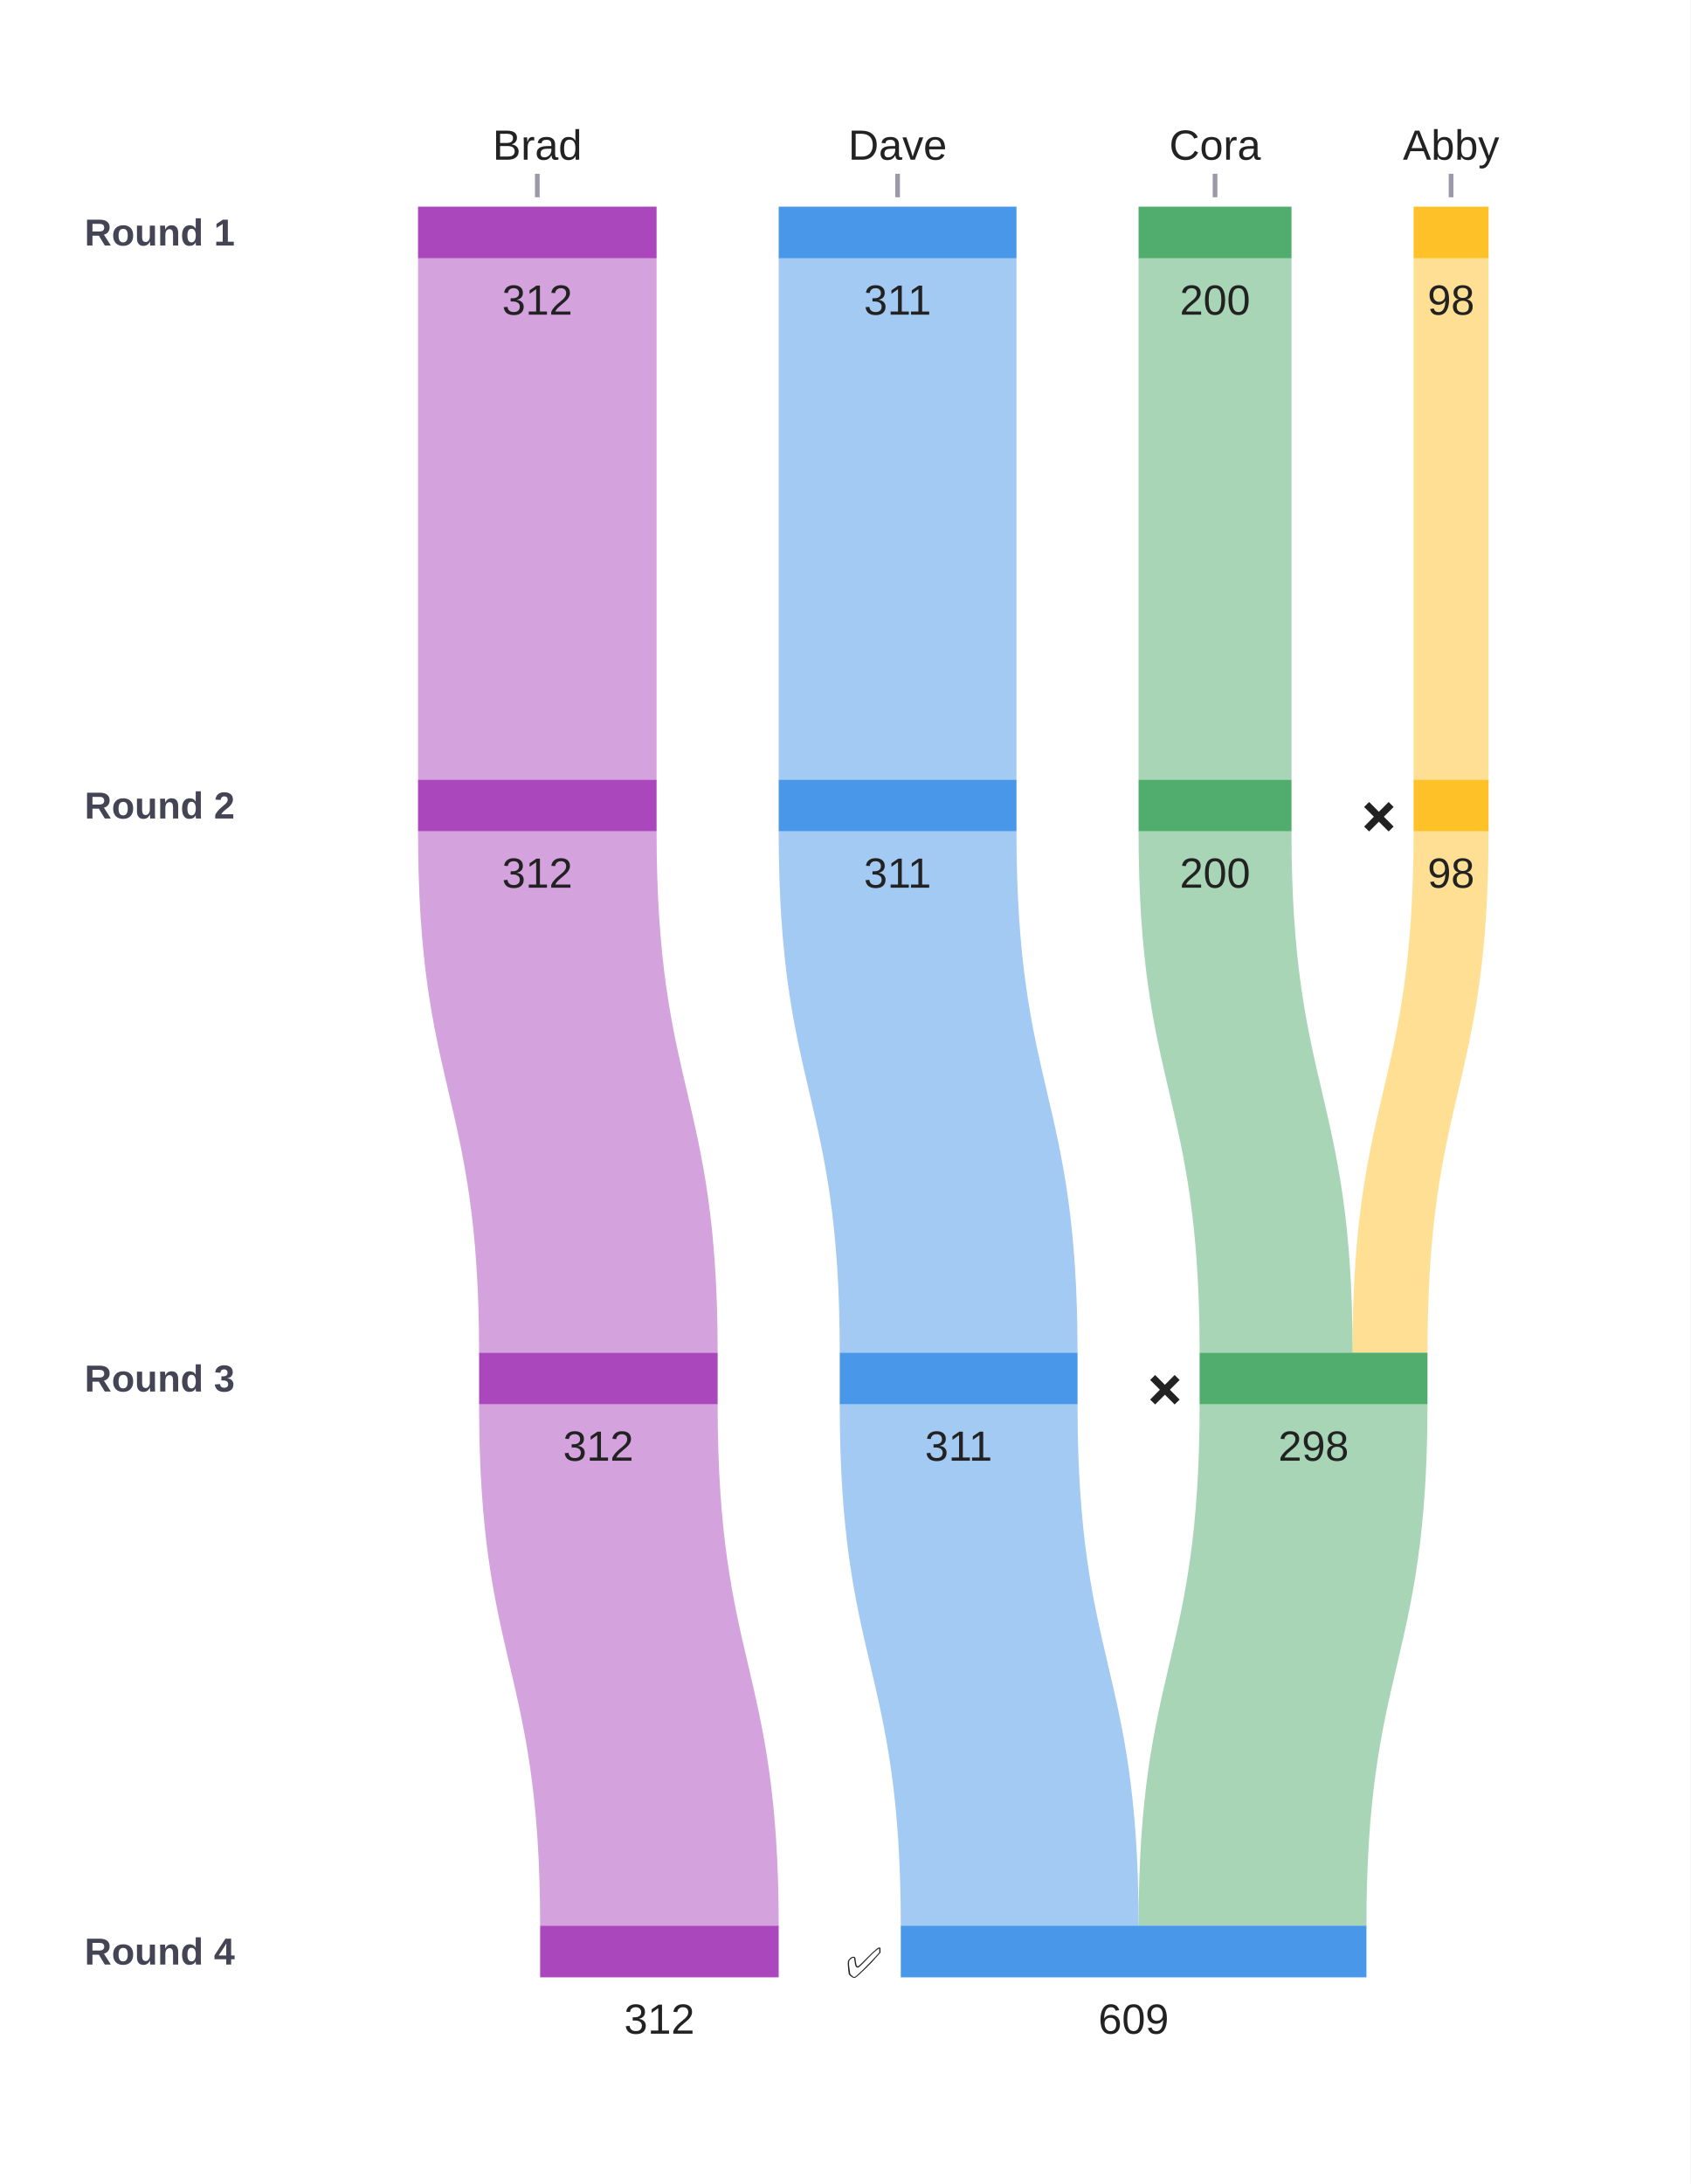
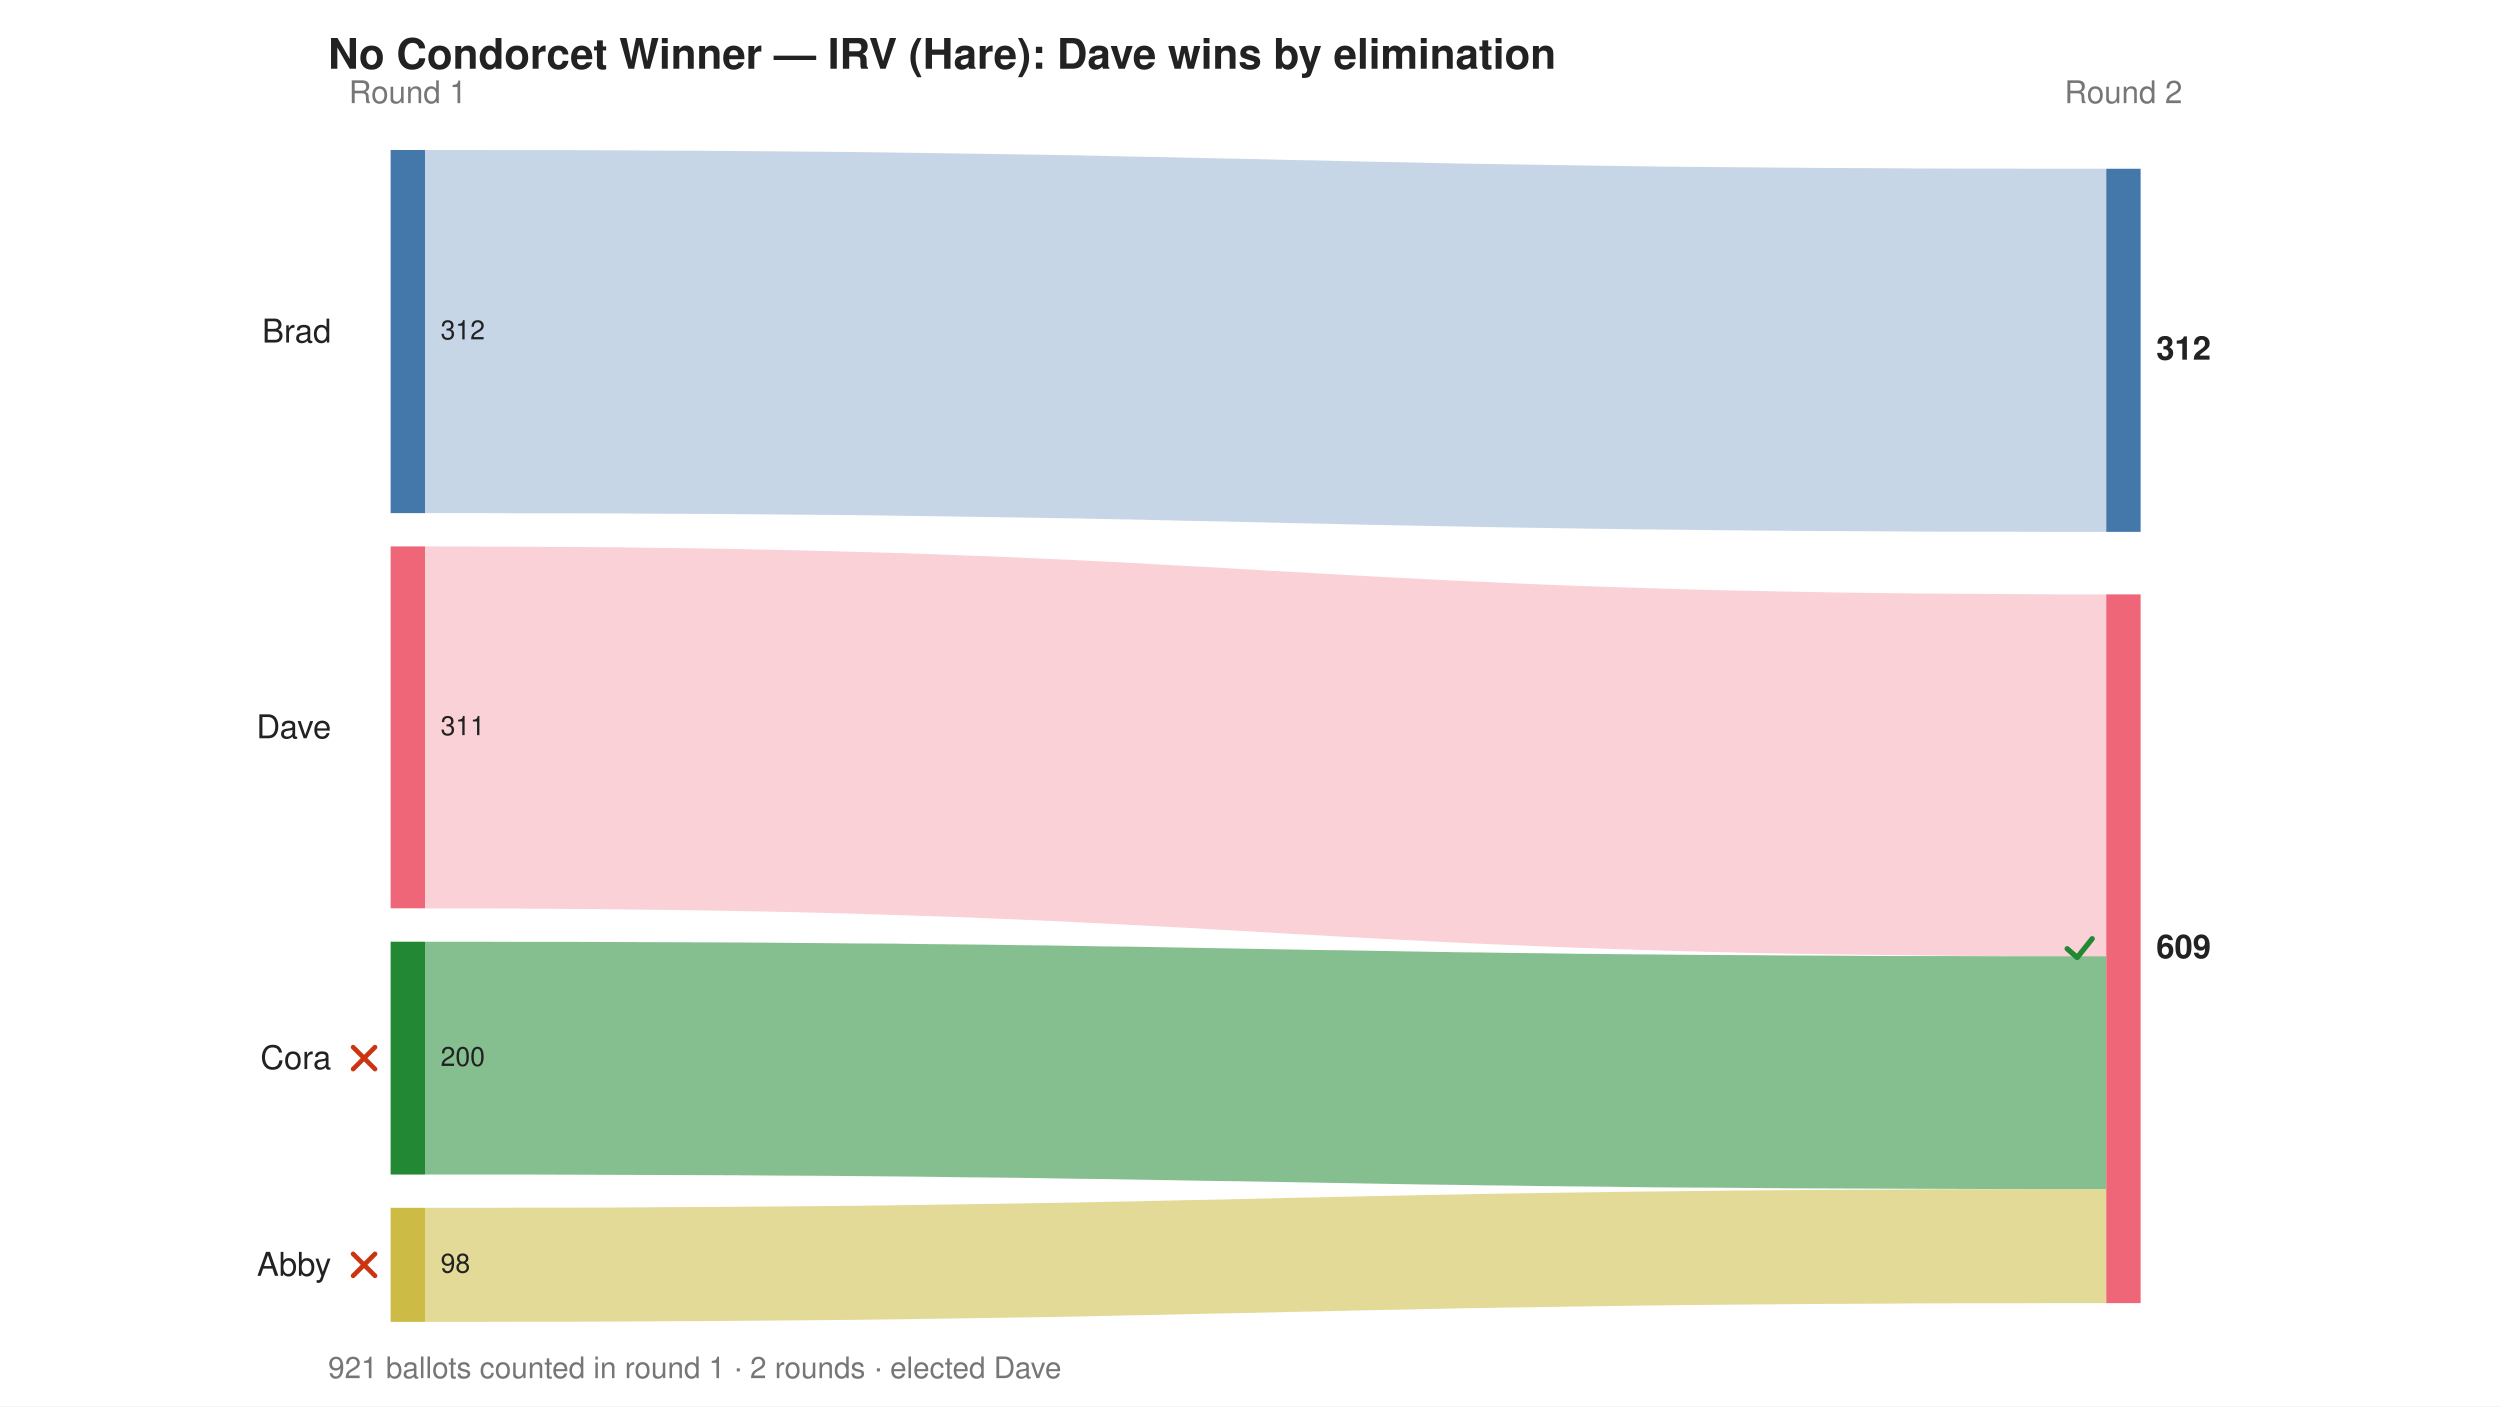
- <svg xmlns="http://www.w3.org/2000/svg" role="img" aria-label="Vote transfer Sankey diagram" width="360" height="465">
-   <style>
-   text { font-family: -apple-system, "Helvetica Neue", Arial, sans-serif; fill: #222; }
-   .value-label { font-size: 9px; }
-   .name-label  { font-size: 9px; }
-   .round-label { font-size: 8px; font-weight: 600; fill: #445; }
-   .marker      { font-size: 9px; }
-   .name-tick   { stroke: #99a; fill: none; stroke-width: 1; }
- </style>
-   <rect x="0" y="0" width="100%" height="100%" fill="#ffffff" />
-   <path class="ribbon" role="presentation" d="M89.02,55 C89.02,110.5 89.02,110.5 89.02,166 L139.821,166 C139.821,110.5 139.821,110.5 139.821,55 Z" fill="#ab47bc" fill-opacity="0.5" />
-   <path class="ribbon" role="presentation" d="M165.821,55 C165.821,110.5 165.821,110.5 165.821,166 L216.459,166 C216.459,110.5 216.459,110.5 216.459,55 Z" fill="#4997e8" fill-opacity="0.5" />
-   <path class="ribbon" role="presentation" d="M242.459,55 C242.459,110.5 242.459,110.5 242.459,166 L275.023,166 C275.023,110.5 275.023,110.5 275.023,55 Z" fill="#51ad6e" fill-opacity="0.5" />
-   <path class="ribbon" role="presentation" d="M301.023,55 C301.023,110.5 301.023,110.5 301.023,166 L316.98,166 C316.98,110.5 316.98,110.5 316.98,55 Z" fill="#ffc128" fill-opacity="0.5" />
-   <path class="ribbon" role="presentation" d="M301.023,177 C301.023,232.5 288.023,232.5 288.023,288 L303.98,288 C303.98,232.5 316.98,232.5 316.98,177 Z" fill="#ffc128" fill-opacity="0.5" />
-   <path class="ribbon" role="presentation" d="M89.02,177 C89.02,232.5 102.02,232.5 102.02,288 L152.821,288 C152.821,232.5 139.821,232.5 139.821,177 Z" fill="#ab47bc" fill-opacity="0.5" />
-   <path class="ribbon" role="presentation" d="M165.821,177 C165.821,232.5 178.821,232.5 178.821,288 L229.459,288 C229.459,232.5 216.459,232.5 216.459,177 Z" fill="#4997e8" fill-opacity="0.5" />
-   <path class="ribbon" role="presentation" d="M242.459,177 C242.459,232.5 255.459,232.5 255.459,288 L288.023,288 C288.023,232.5 275.023,232.5 275.023,177 Z" fill="#51ad6e" fill-opacity="0.5" />
-   <path class="ribbon" role="presentation" d="M255.459,299 C255.459,354.5 242.459,354.5 242.459,410 L290.98,410 C290.98,354.5 303.98,354.5 303.98,299 Z" fill="#51ad6e" fill-opacity="0.5" />
-   <path class="ribbon" role="presentation" d="M102.02,299 C102.02,354.5 115.02,354.5 115.02,410 L165.821,410 C165.821,354.5 152.821,354.5 152.821,299 Z" fill="#ab47bc" fill-opacity="0.5" />
-   <path class="ribbon" role="presentation" d="M178.821,299 C178.821,354.5 191.821,354.5 191.821,410 L242.459,410 C242.459,354.5 229.459,354.5 229.459,299 Z" fill="#4997e8" fill-opacity="0.5" />
-   <rect class="node" role="presentation" x="89.02" y="44" width="50.801" height="11" fill="#ab47bc" />
-   <rect class="node" role="presentation" x="165.821" y="44" width="50.638" height="11" fill="#4997e8" />
-   <rect class="node" role="presentation" x="242.459" y="44" width="32.565" height="11" fill="#51ad6e" />
-   <rect class="node" role="presentation" x="301.023" y="44" width="15.957" height="11" fill="#ffc128" />
-   <rect class="node" role="presentation" x="89.02" y="166" width="50.801" height="11" fill="#ab47bc" />
-   <rect class="node" role="presentation" x="165.821" y="166" width="50.638" height="11" fill="#4997e8" />
-   <rect class="node" role="presentation" x="242.459" y="166" width="32.565" height="11" fill="#51ad6e" />
-   <rect class="node" role="presentation" x="301.023" y="166" width="15.957" height="11" fill="#ffc128" />
-   <rect class="node" role="presentation" x="102.02" y="288" width="50.801" height="11" fill="#ab47bc" />
-   <rect class="node" role="presentation" x="178.821" y="288" width="50.638" height="11" fill="#4997e8" />
-   <rect class="node" role="presentation" x="255.459" y="288" width="48.521" height="11" fill="#51ad6e" />
-   <rect class="node" role="presentation" x="115.02" y="410" width="50.801" height="11" fill="#ab47bc" />
-   <rect class="node" role="presentation" x="191.821" y="410" width="99.159" height="11" fill="#4997e8" />
-   <text class="value-label" text-anchor="middle" x="114.42" y="67">312</text>
-   <text class="value-label" text-anchor="middle" x="191.14" y="67">311</text>
-   <text class="value-label" text-anchor="middle" x="258.741" y="67">200</text>
-   <text class="value-label" text-anchor="middle" x="309.002" y="67">98</text>
-   <text class="value-label" text-anchor="middle" x="114.42" y="189">312</text>
-   <text class="value-label" text-anchor="middle" x="191.14" y="189">311</text>
-   <text class="value-label" text-anchor="middle" x="258.741" y="189">200</text>
-   <text class="value-label" text-anchor="middle" x="309.002" y="189">98</text>
-   <text class="marker" text-anchor="end" x="297.023" y="177">❌</text>
-   <text class="value-label" text-anchor="middle" x="127.42" y="311">312</text>
-   <text class="value-label" text-anchor="middle" x="204.14" y="311">311</text>
-   <text class="value-label" text-anchor="middle" x="279.719" y="311">298</text>
-   <text class="marker" text-anchor="end" x="251.459" y="299">❌</text>
-   <text class="value-label" text-anchor="middle" x="140.42" y="433">312</text>
-   <text class="value-label" text-anchor="middle" x="241.4" y="433">609</text>
-   <text class="marker" text-anchor="end" x="187.821" y="421">✅</text>
-   <text class="round-label" text-anchor="end" dominant-baseline="central" x="50" y="49.5">Round 1</text>
-   <text class="round-label" text-anchor="end" dominant-baseline="central" x="50" y="171.5">Round 2</text>
-   <text class="round-label" text-anchor="end" dominant-baseline="central" x="50" y="293.5">Round 3</text>
-   <text class="round-label" text-anchor="end" dominant-baseline="central" x="50" y="415.5">Round 4</text>
-   <path class="name-tick" d="M 114.42,37 L 114.42,42" />
-   <path class="name-tick" d="M 191.14,37 L 191.14,42" />
-   <path class="name-tick" d="M 258.741,37 L 258.741,42" />
-   <path class="name-tick" d="M 309.002,37 L 309.002,42" />
-   <text class="name-label" text-anchor="middle">
-     <tspan x="114.42" y="34">Brad</tspan>
-   </text>
-   <text class="name-label" text-anchor="middle">
-     <tspan x="191.14" y="34">Dave</tspan>
-   </text>
-   <text class="name-label" text-anchor="middle">
-     <tspan x="258.741" y="34">Cora</tspan>
-   </text>
-   <text class="name-label" text-anchor="middle">
-     <tspan x="309.002" y="34">Abby</tspan>
-   </text>
+ <svg xmlns="http://www.w3.org/2000/svg" viewBox="0 0 1600 900" width="1600" height="900" font-family="Helvetica,Arial,sans-serif">
+   <rect x="0.0" y="0.0" width="1600.0" height="900.0" fill="#FFFFFF" />
+   <text x="210.0" y="44.0" font-size="27" text-anchor="start" fill="#222222" font-weight="bold">No Condorcet Winner — IRV (Hare): Dave wins by elimination</text>
+   <text x="261.0" y="66.0" font-size="20" text-anchor="middle" fill="#767676" font-weight="normal">Round 1</text>
+   <text x="1359.0" y="66.0" font-size="20" text-anchor="middle" fill="#767676" font-weight="normal">Round 2</text>
+   <polygon points="272.0,96.0 304.9,96.0 336.5,96.1 366.8,96.1 395.9,96.2 423.8,96.4 450.6,96.5 476.4,96.7 501.1,96.9 525.0,97.1 547.9,97.3 570.1,97.6 591.4,97.9 612.1,98.2 632.1,98.5 651.6,98.8 670.5,99.1 689.0,99.4 707.0,99.8 724.7,100.2 742.1,100.5 759.3,100.9 776.3,101.3 793.2,101.6 810.0,102.0 826.8,102.4 843.7,102.7 860.7,103.1 877.9,103.5 895.3,103.8 913.0,104.2 931.0,104.6 949.5,104.9 968.4,105.2 987.9,105.5 1007.9,105.8 1028.6,106.1 1049.9,106.4 1072.1,106.7 1095.0,106.9 1118.9,107.1 1143.6,107.3 1169.4,107.5 1196.2,107.6 1224.1,107.8 1253.2,107.9 1283.5,107.9 1315.1,108.0 1348.0,108.0 1348.0,340.4 1315.1,340.4 1283.5,340.3 1253.2,340.3 1224.1,340.2 1196.2,340.0 1169.4,339.9 1143.6,339.7 1118.9,339.5 1095.0,339.3 1072.1,339.0 1049.9,338.8 1028.6,338.5 1007.9,338.2 987.9,337.9 968.4,337.6 949.5,337.3 931.0,336.9 913.0,336.6 895.3,336.2 877.9,335.9 860.7,335.5 843.7,335.1 826.8,334.8 810.0,334.4 793.2,334.0 776.3,333.6 759.3,333.3 742.1,332.9 724.7,332.5 707.0,332.2 689.0,331.8 670.5,331.5 651.6,331.2 632.1,330.9 612.1,330.6 591.4,330.3 570.1,330.0 547.9,329.7 525.0,329.5 501.1,329.3 476.4,329.1 450.6,328.9 423.8,328.8 395.9,328.6 366.8,328.5 336.5,328.5 304.9,328.4 272.0,328.4" fill="#4477AA" fill-opacity="0.3" />
+   <polygon points="272.0,349.7 304.9,349.8 336.5,349.9 366.8,350.1 395.9,350.3 423.8,350.7 450.6,351.0 476.4,351.5 501.1,352.0 525.0,352.6 547.9,353.2 570.1,353.8 591.4,354.5 612.1,355.3 632.1,356.0 651.6,356.8 670.5,357.7 689.0,358.5 707.0,359.4 724.7,360.3 742.1,361.3 759.3,362.2 776.3,363.1 793.2,364.1 810.0,365.1 826.8,366.0 843.7,367.0 860.7,367.9 877.9,368.9 895.3,369.8 913.0,370.7 931.0,371.6 949.5,372.4 968.4,373.3 987.9,374.1 1007.9,374.9 1028.6,375.6 1049.9,376.3 1072.1,377.0 1095.0,377.6 1118.9,378.1 1143.6,378.6 1169.4,379.1 1196.2,379.5 1224.1,379.8 1253.2,380.0 1283.5,380.2 1315.1,380.4 1348.0,380.4 1348.0,612.0 1315.1,612.0 1283.5,611.9 1253.2,611.7 1224.1,611.4 1196.2,611.1 1169.4,610.7 1143.6,610.3 1118.9,609.8 1095.0,609.2 1072.1,608.6 1049.9,607.9 1028.6,607.2 1007.9,606.5 987.9,605.7 968.4,604.9 949.5,604.1 931.0,603.2 913.0,602.3 895.3,601.4 877.9,600.5 860.7,599.6 843.7,598.6 826.8,597.7 810.0,596.7 793.2,595.7 776.3,594.8 759.3,593.8 742.1,592.9 724.7,592.0 707.0,591.1 689.0,590.2 670.5,589.3 651.6,588.5 632.1,587.7 612.1,586.9 591.4,586.2 570.1,585.5 547.9,584.8 525.0,584.2 501.1,583.6 476.4,583.1 450.6,582.7 423.8,582.3 395.9,582.0 366.8,581.7 336.5,581.5 304.9,581.4 272.0,581.4" fill="#EE6677" fill-opacity="0.3" />
+   <polygon points="272.0,602.7 304.9,602.7 336.5,602.8 366.8,602.8 395.9,602.9 423.8,603.0 450.6,603.1 476.4,603.2 501.1,603.4 525.0,603.6 547.9,603.8 570.1,603.9 591.4,604.2 612.1,604.4 632.1,604.6 651.6,604.9 670.5,605.1 689.0,605.4 707.0,605.7 724.7,605.9 742.1,606.2 759.3,606.5 776.3,606.8 793.2,607.1 810.0,607.4 826.8,607.7 843.7,608.0 860.7,608.2 877.9,608.5 895.3,608.8 913.0,609.1 931.0,609.4 949.5,609.6 968.4,609.9 987.9,610.1 1007.9,610.4 1028.6,610.6 1049.9,610.8 1072.1,611.0 1095.0,611.2 1118.9,611.3 1143.6,611.5 1169.4,611.6 1196.2,611.8 1224.1,611.9 1253.2,611.9 1283.5,612.0 1315.1,612.0 1348.0,612.0 1348.0,761.0 1315.1,761.0 1283.5,761.0 1253.2,760.9 1224.1,760.8 1196.2,760.7 1169.4,760.6 1143.6,760.5 1118.9,760.3 1095.0,760.1 1072.1,760.0 1049.9,759.8 1028.6,759.5 1007.9,759.3 987.9,759.1 968.4,758.8 949.5,758.6 931.0,758.3 913.0,758.1 895.3,757.8 877.9,757.5 860.7,757.2 843.7,756.9 826.8,756.6 810.0,756.3 793.2,756.0 776.3,755.8 759.3,755.5 742.1,755.2 724.7,754.9 707.0,754.6 689.0,754.4 670.5,754.1 651.6,753.8 632.1,753.6 612.1,753.4 591.4,753.1 570.1,752.9 547.9,752.7 525.0,752.5 501.1,752.4 476.4,752.2 450.6,752.1 423.8,752.0 395.9,751.9 366.8,751.8 336.5,751.7 304.9,751.7 272.0,751.7" fill="#228833" fill-opacity="0.55" />
+   <polygon points="272.0,773.0 304.9,773.0 336.5,772.9 366.8,772.9 395.9,772.8 423.8,772.6 450.6,772.5 476.4,772.3 501.1,772.1 525.0,771.9 547.9,771.7 570.1,771.4 591.4,771.1 612.1,770.8 632.1,770.5 651.6,770.2 670.5,769.9 689.0,769.6 707.0,769.2 724.7,768.9 742.1,768.5 759.3,768.1 776.3,767.8 793.2,767.4 810.0,767.0 826.8,766.6 843.7,766.3 860.7,765.9 877.9,765.5 895.3,765.2 913.0,764.8 931.0,764.5 949.5,764.1 968.4,763.8 987.9,763.5 1007.9,763.2 1028.6,762.9 1049.9,762.6 1072.1,762.4 1095.0,762.1 1118.9,761.9 1143.6,761.7 1169.4,761.5 1196.2,761.4 1224.1,761.2 1253.2,761.1 1283.5,761.1 1315.1,761.0 1348.0,761.0 1348.0,834.0 1315.1,834.0 1283.5,834.1 1253.2,834.1 1224.1,834.2 1196.2,834.4 1169.4,834.5 1143.6,834.7 1118.9,834.9 1095.0,835.1 1072.1,835.3 1049.9,835.6 1028.6,835.9 1007.9,836.2 987.9,836.5 968.4,836.8 949.5,837.1 931.0,837.4 913.0,837.8 895.3,838.2 877.9,838.5 860.7,838.9 843.7,839.3 826.8,839.6 810.0,840.0 793.2,840.4 776.3,840.7 759.3,841.1 742.1,841.5 724.7,841.8 707.0,842.2 689.0,842.6 670.5,842.9 651.6,843.2 632.1,843.5 612.1,843.8 591.4,844.1 570.1,844.4 547.9,844.7 525.0,844.9 501.1,845.1 476.4,845.3 450.6,845.5 423.8,845.6 395.9,845.8 366.8,845.9 336.5,845.9 304.9,846.0 272.0,846.0" fill="#CCBB44" fill-opacity="0.55" />
+   <rect x="250.0" y="96.0" width="22.0" height="232.4" fill="#4477AA" />
+   <text x="212.0" y="219.2" font-size="21" text-anchor="end" fill="#222222" font-weight="normal">Brad</text>
+   <text x="282.0" y="217.2" font-size="17" text-anchor="start" fill="#222222" font-weight="normal">312</text>
+   <rect x="250.0" y="349.7" width="22.0" height="231.6" fill="#EE6677" />
+   <text x="212.0" y="472.5" font-size="21" text-anchor="end" fill="#222222" font-weight="normal">Dave</text>
+   <text x="282.0" y="470.5" font-size="17" text-anchor="start" fill="#222222" font-weight="normal">311</text>
+   <rect x="250.0" y="602.7" width="22.0" height="149.0" fill="#228833" />
+   <text x="212.0" y="684.2" font-size="21" text-anchor="end" fill="#222222" font-weight="normal">Cora</text>
+   <text x="282.0" y="682.2" font-size="17" text-anchor="start" fill="#222222" font-weight="normal">200</text>
+   <polyline points="226.0,670.2 240.0,684.2" fill="none" stroke="#CC3311" stroke-width="3.0" stroke-linecap="round" stroke-linejoin="round" />
+   <polyline points="240.0,670.2 226.0,684.2" fill="none" stroke="#CC3311" stroke-width="3.0" stroke-linecap="round" stroke-linejoin="round" />
+   <rect x="250.0" y="773.0" width="22.0" height="73.0" fill="#CCBB44" />
+   <text x="212.0" y="816.5" font-size="21" text-anchor="end" fill="#222222" font-weight="normal">Abby</text>
+   <text x="282.0" y="814.5" font-size="17" text-anchor="start" fill="#222222" font-weight="normal">98</text>
+   <polyline points="226.0,802.5 240.0,816.5" fill="none" stroke="#CC3311" stroke-width="3.0" stroke-linecap="round" stroke-linejoin="round" />
+   <polyline points="240.0,802.5 226.0,816.5" fill="none" stroke="#CC3311" stroke-width="3.0" stroke-linecap="round" stroke-linejoin="round" />
+   <rect x="1348.0" y="108.0" width="22.0" height="232.4" fill="#4477AA" />
+   <text x="1380.0" y="230.2" font-size="21" text-anchor="start" fill="#222222" font-weight="bold">312</text>
+   <rect x="1348.0" y="380.4" width="22.0" height="453.6" fill="#EE6677" />
+   <text x="1380.0" y="613.2" font-size="21" text-anchor="start" fill="#222222" font-weight="bold">609</text>
+   <polyline points="1323.0,607.2 1329.4,612.8 1339.0,600.8" fill="none" stroke="#228833" stroke-width="3.4" stroke-linecap="round" stroke-linejoin="round" />
+   <text x="210.0" y="882.0" font-size="19" text-anchor="start" fill="#767676" font-weight="normal">921 ballots counted in round 1 · 2 rounds · elected Dave</text>
</svg>
